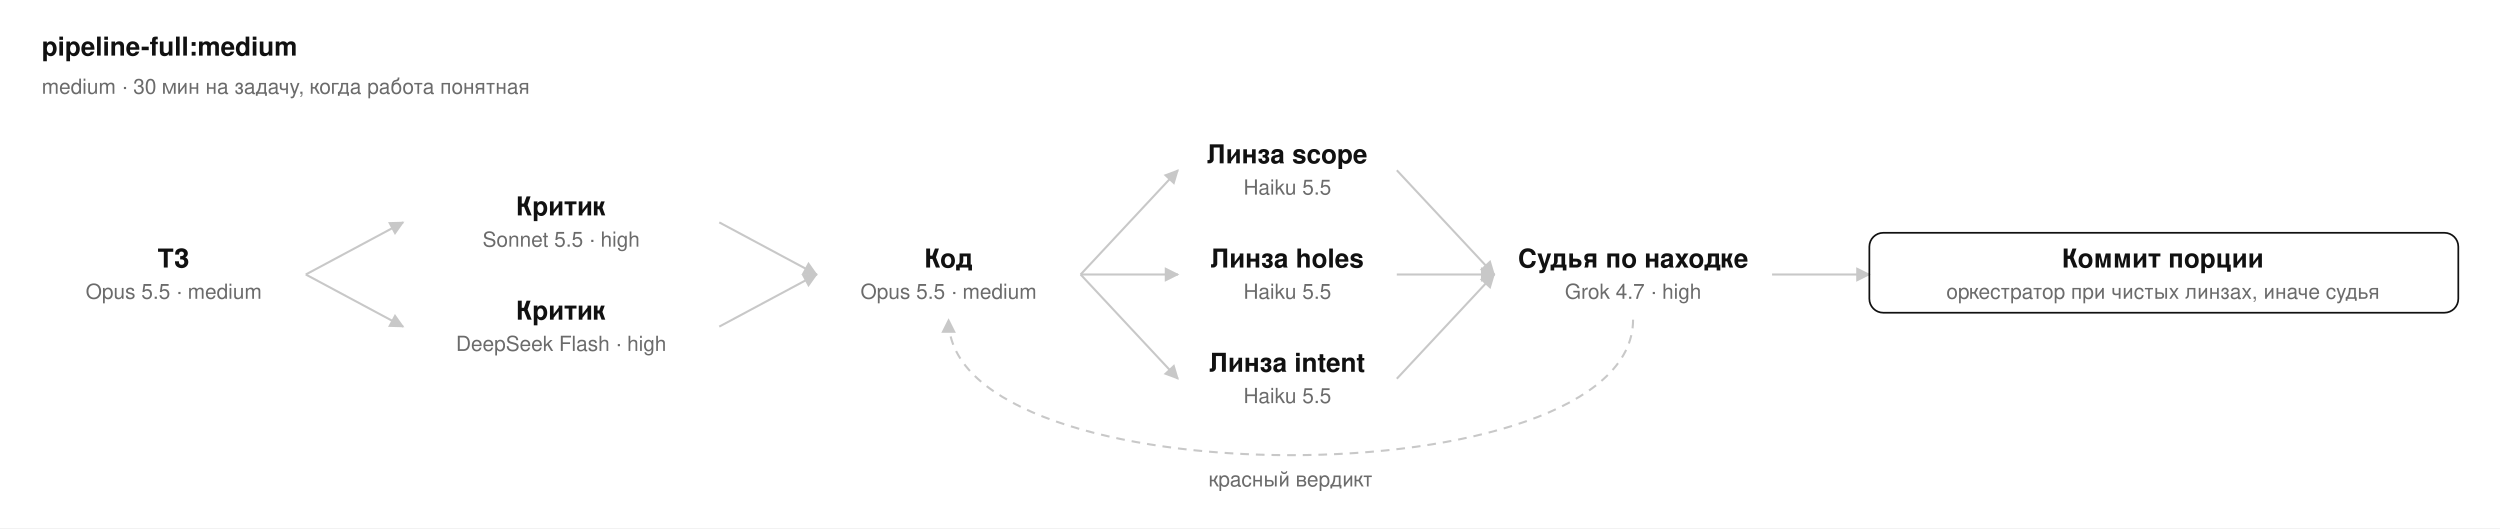
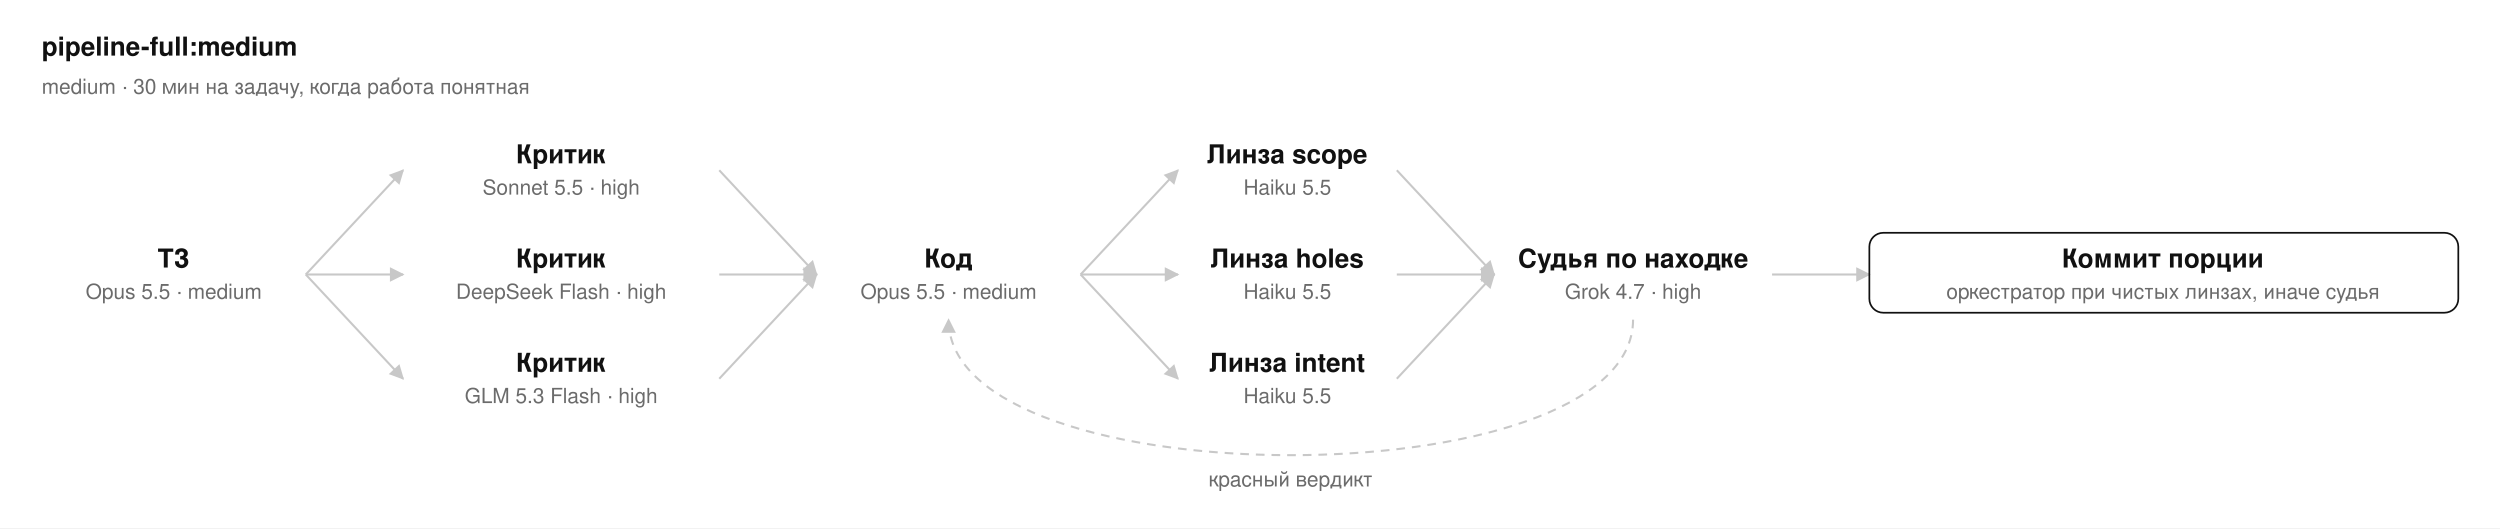
<svg xmlns="http://www.w3.org/2000/svg" width="1439" height="304" viewBox="0 0 1439 304" font-family="-apple-system, 'Segoe UI', Helvetica, Arial, sans-serif">
  <defs>
    <marker id="arrow" viewBox="0 0 10 10" refX="9" refY="5" markerWidth="7" markerHeight="7" orient="auto-start-reverse">
      <path d="M0 0L10 5L0 10z" fill="#c8c8c8" />
    </marker>
  </defs>
  <rect width="100%" height="100%" fill="#fff" />
  <text x="24" y="32" text-anchor="start" font-size="15" font-weight="700" fill="#111">pipeline-full:medium</text>
  <text x="24" y="54" text-anchor="start" font-size="12" fill="#6b6b6b">medium · 30 мин на задачу, когда работа понятная</text>
-   <line x1="176" y1="158" x2="232" y2="128" stroke="#c8c8c8" stroke-width="1.2" marker-end="url(#arrow)" />
-   <line x1="176" y1="158" x2="232" y2="188" stroke="#c8c8c8" stroke-width="1.2" marker-end="url(#arrow)" />
-   <line x1="414" y1="128" x2="470" y2="158" stroke="#c8c8c8" stroke-width="1.2" marker-end="url(#arrow)" />
-   <line x1="414" y1="188" x2="470" y2="158" stroke="#c8c8c8" stroke-width="1.2" marker-end="url(#arrow)" />
+   <line x1="176" y1="158" x2="232" y2="98" stroke="#c8c8c8" stroke-width="1.2" marker-end="url(#arrow)" />
+   <line x1="176" y1="158" x2="232" y2="158" stroke="#c8c8c8" stroke-width="1.2" marker-end="url(#arrow)" />
+   <line x1="176" y1="158" x2="232" y2="218" stroke="#c8c8c8" stroke-width="1.2" marker-end="url(#arrow)" />
+   <line x1="414" y1="98" x2="470" y2="158" stroke="#c8c8c8" stroke-width="1.2" marker-end="url(#arrow)" />
+   <line x1="414" y1="158" x2="470" y2="158" stroke="#c8c8c8" stroke-width="1.2" marker-end="url(#arrow)" />
+   <line x1="414" y1="218" x2="470" y2="158" stroke="#c8c8c8" stroke-width="1.2" marker-end="url(#arrow)" />
  <line x1="622" y1="158" x2="678" y2="98" stroke="#c8c8c8" stroke-width="1.2" marker-end="url(#arrow)" />
  <line x1="622" y1="158" x2="678" y2="158" stroke="#c8c8c8" stroke-width="1.2" marker-end="url(#arrow)" />
  <line x1="622" y1="158" x2="678" y2="218" stroke="#c8c8c8" stroke-width="1.2" marker-end="url(#arrow)" />
  <line x1="804" y1="98" x2="860" y2="158" stroke="#c8c8c8" stroke-width="1.2" marker-end="url(#arrow)" />
  <line x1="804" y1="158" x2="860" y2="158" stroke="#c8c8c8" stroke-width="1.2" marker-end="url(#arrow)" />
  <line x1="804" y1="218" x2="860" y2="158" stroke="#c8c8c8" stroke-width="1.2" marker-end="url(#arrow)" />
  <line x1="1020" y1="158" x2="1076" y2="158" stroke="#c8c8c8" stroke-width="1.2" marker-end="url(#arrow)" />
  <text x="100" y="154" text-anchor="middle" font-size="15" font-weight="700" fill="#111">ТЗ</text>
  <text x="100" y="172" text-anchor="middle" font-size="12" fill="#6b6b6b">Opus 5.5 · medium</text>
-   <text x="323" y="124" text-anchor="middle" font-size="15" font-weight="700" fill="#111">Критик</text>
-   <text x="323" y="142" text-anchor="middle" font-size="12" fill="#6b6b6b">Sonnet 5.5 · high</text>
-   <text x="323" y="184" text-anchor="middle" font-size="15" font-weight="700" fill="#111">Критик</text>
-   <text x="323" y="202" text-anchor="middle" font-size="12" fill="#6b6b6b">DeepSeek Flash · high</text>
+   <text x="323" y="94" text-anchor="middle" font-size="15" font-weight="700" fill="#111">Критик</text>
+   <text x="323" y="112" text-anchor="middle" font-size="12" fill="#6b6b6b">Sonnet 5.5 · high</text>
+   <text x="323" y="154" text-anchor="middle" font-size="15" font-weight="700" fill="#111">Критик</text>
+   <text x="323" y="172" text-anchor="middle" font-size="12" fill="#6b6b6b">DeepSeek Flash · high</text>
+   <text x="323" y="214" text-anchor="middle" font-size="15" font-weight="700" fill="#111">Критик</text>
+   <text x="323" y="232" text-anchor="middle" font-size="12" fill="#6b6b6b">GLM 5.3 Flash · high</text>
  <text x="546" y="154" text-anchor="middle" font-size="15" font-weight="700" fill="#111">Код</text>
  <text x="546" y="172" text-anchor="middle" font-size="12" fill="#6b6b6b">Opus 5.5 · medium</text>
  <text x="741" y="94" text-anchor="middle" font-size="15" font-weight="700" fill="#111">Линза scope</text>
  <text x="741" y="112" text-anchor="middle" font-size="12" fill="#6b6b6b">Haiku 5.5</text>
  <text x="741" y="154" text-anchor="middle" font-size="15" font-weight="700" fill="#111">Линза holes</text>
  <text x="741" y="172" text-anchor="middle" font-size="12" fill="#6b6b6b">Haiku 5.5</text>
  <text x="741" y="214" text-anchor="middle" font-size="15" font-weight="700" fill="#111">Линза intent</text>
  <text x="741" y="232" text-anchor="middle" font-size="12" fill="#6b6b6b">Haiku 5.5</text>
  <text x="940" y="154" text-anchor="middle" font-size="15" font-weight="700" fill="#111">Судья по находке</text>
  <text x="940" y="172" text-anchor="middle" font-size="12" fill="#6b6b6b">Grok 4.7 · high</text>
  <rect x="1076" y="134" width="339" height="46" rx="8" fill="none" stroke="#111" stroke-width="1" />
  <text x="1245" y="154" text-anchor="middle" font-size="15" font-weight="700" fill="#111">Коммит порции</text>
  <text x="1245" y="172" text-anchor="middle" font-size="12" fill="#6b6b6b">оркестратор при чистых линзах, иначе судья</text>
  <path d="M940 184 C940 288 546 288 546 184" fill="none" stroke="#c8c8c8" stroke-width="1.2" stroke-dasharray="5 4" marker-end="url(#arrow)" />
  <text x="743" y="280" text-anchor="middle" font-size="12" fill="#6b6b6b">красный вердикт</text>
</svg>
